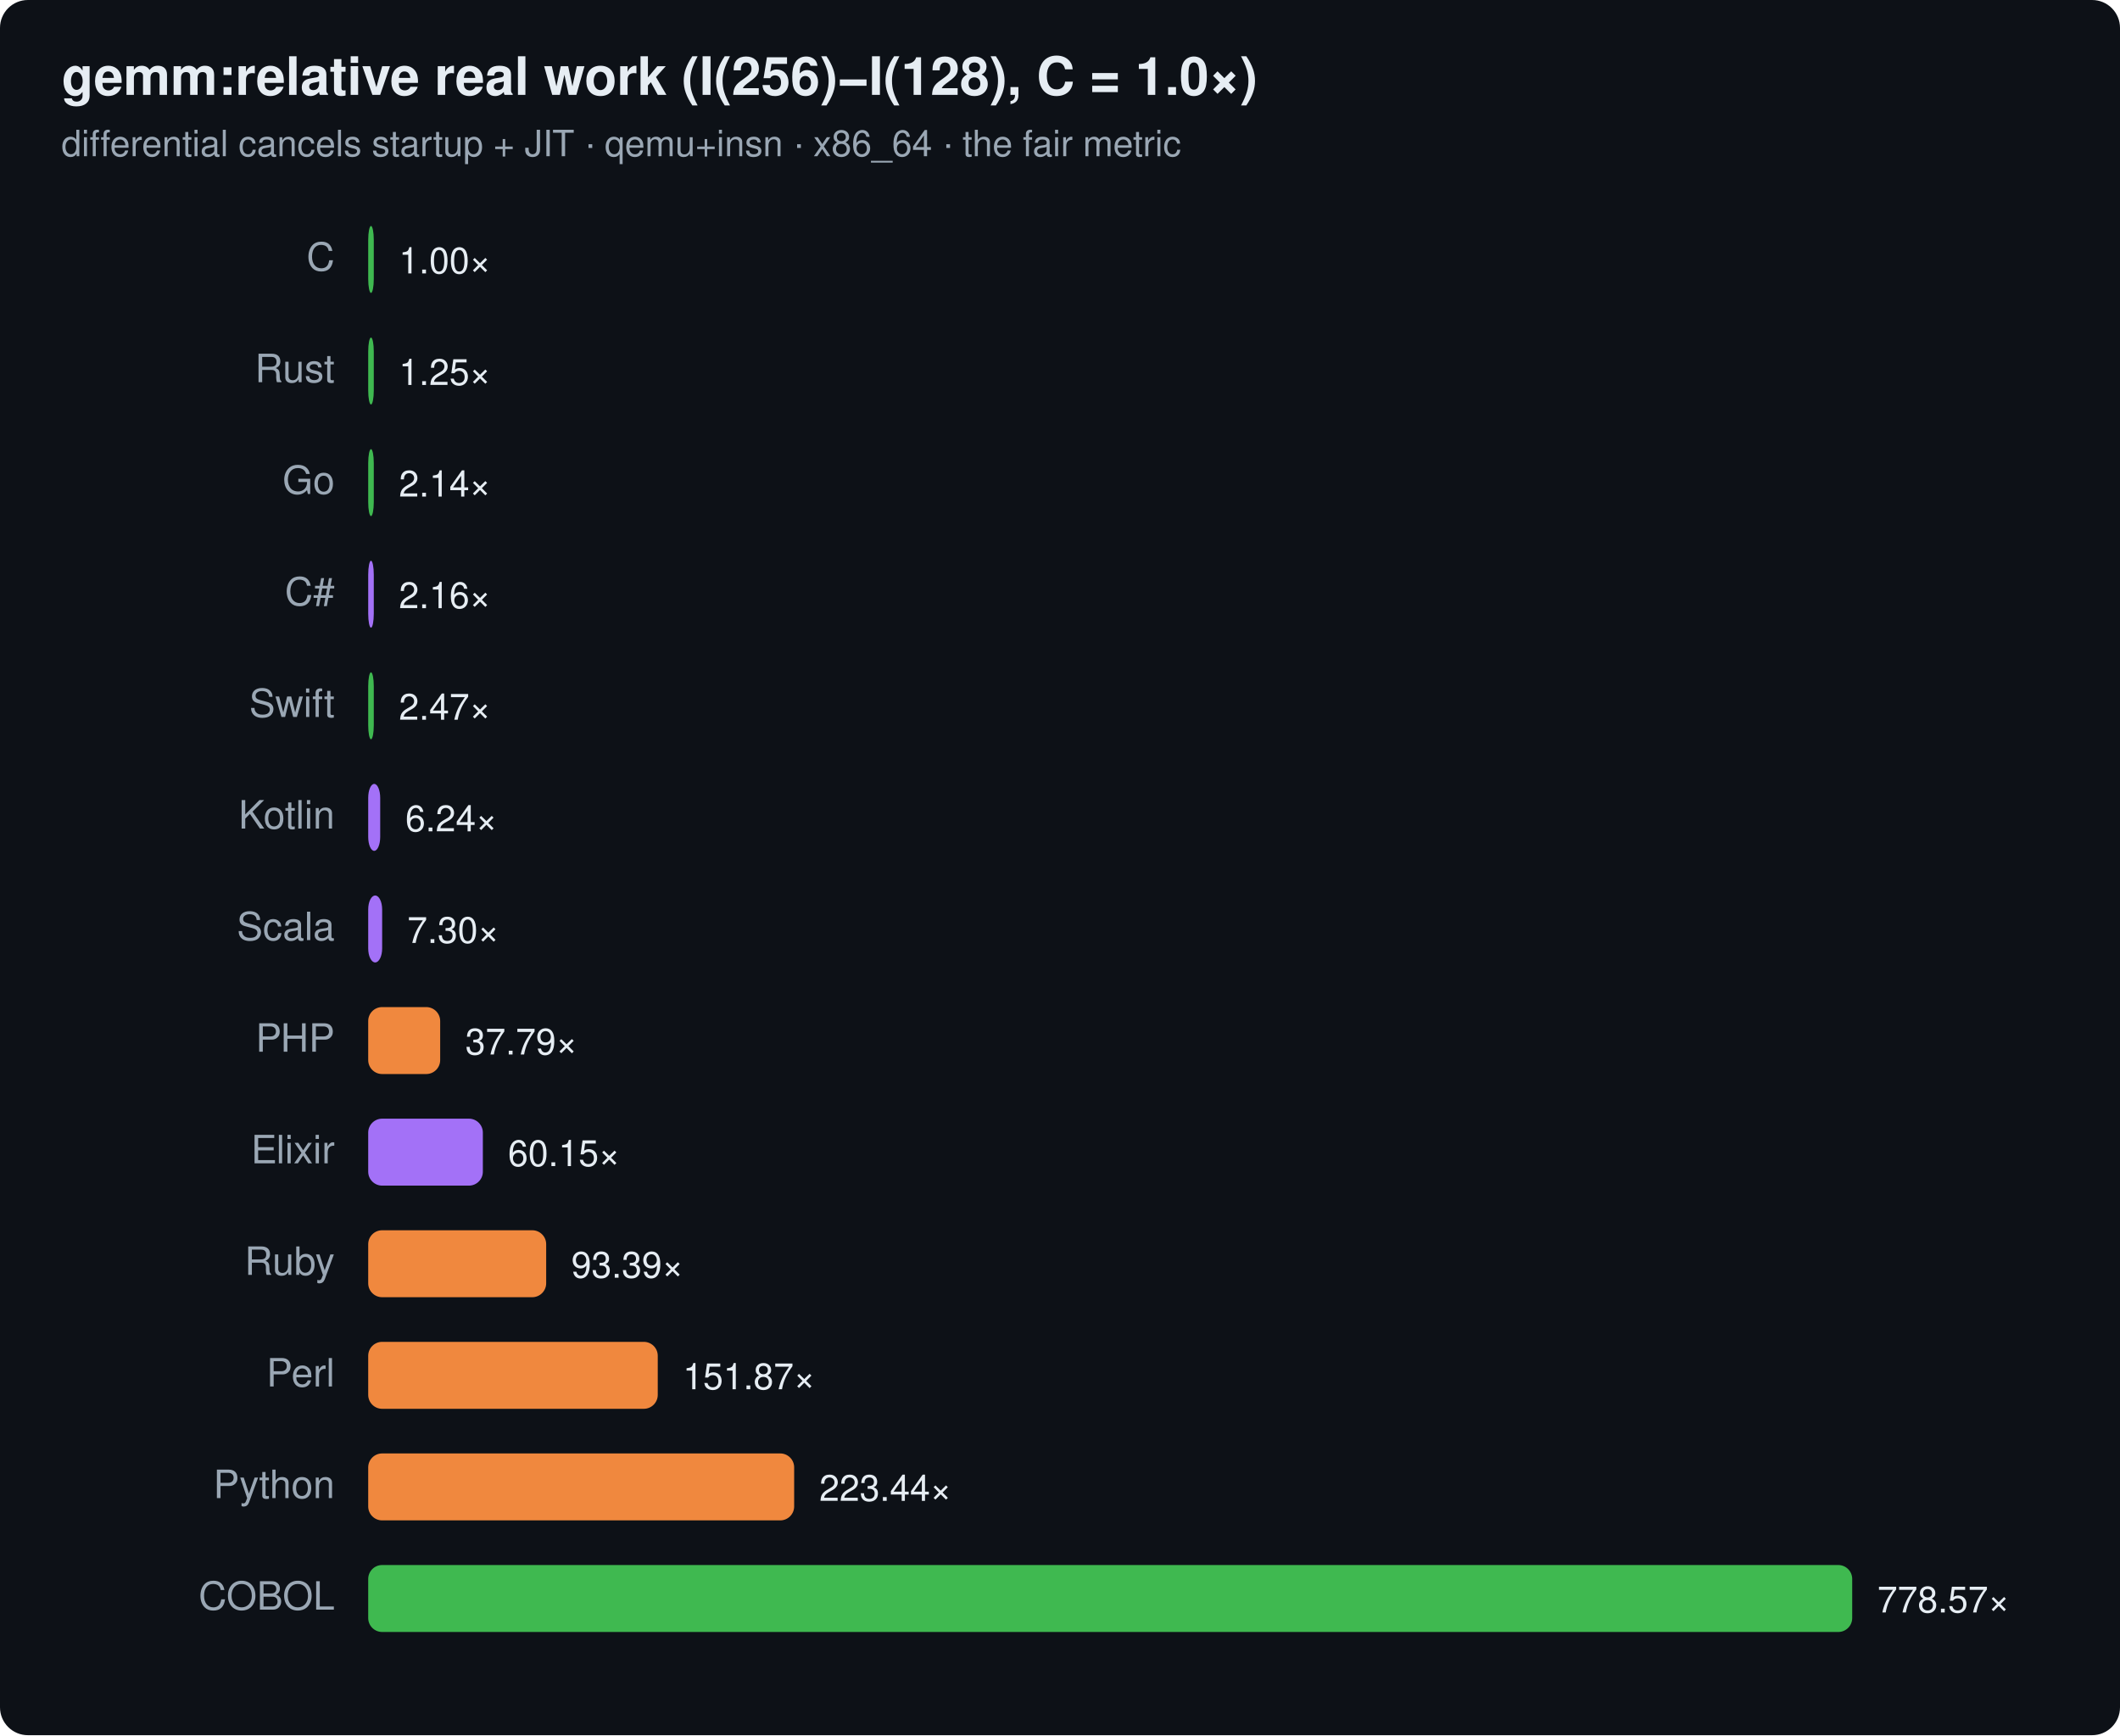
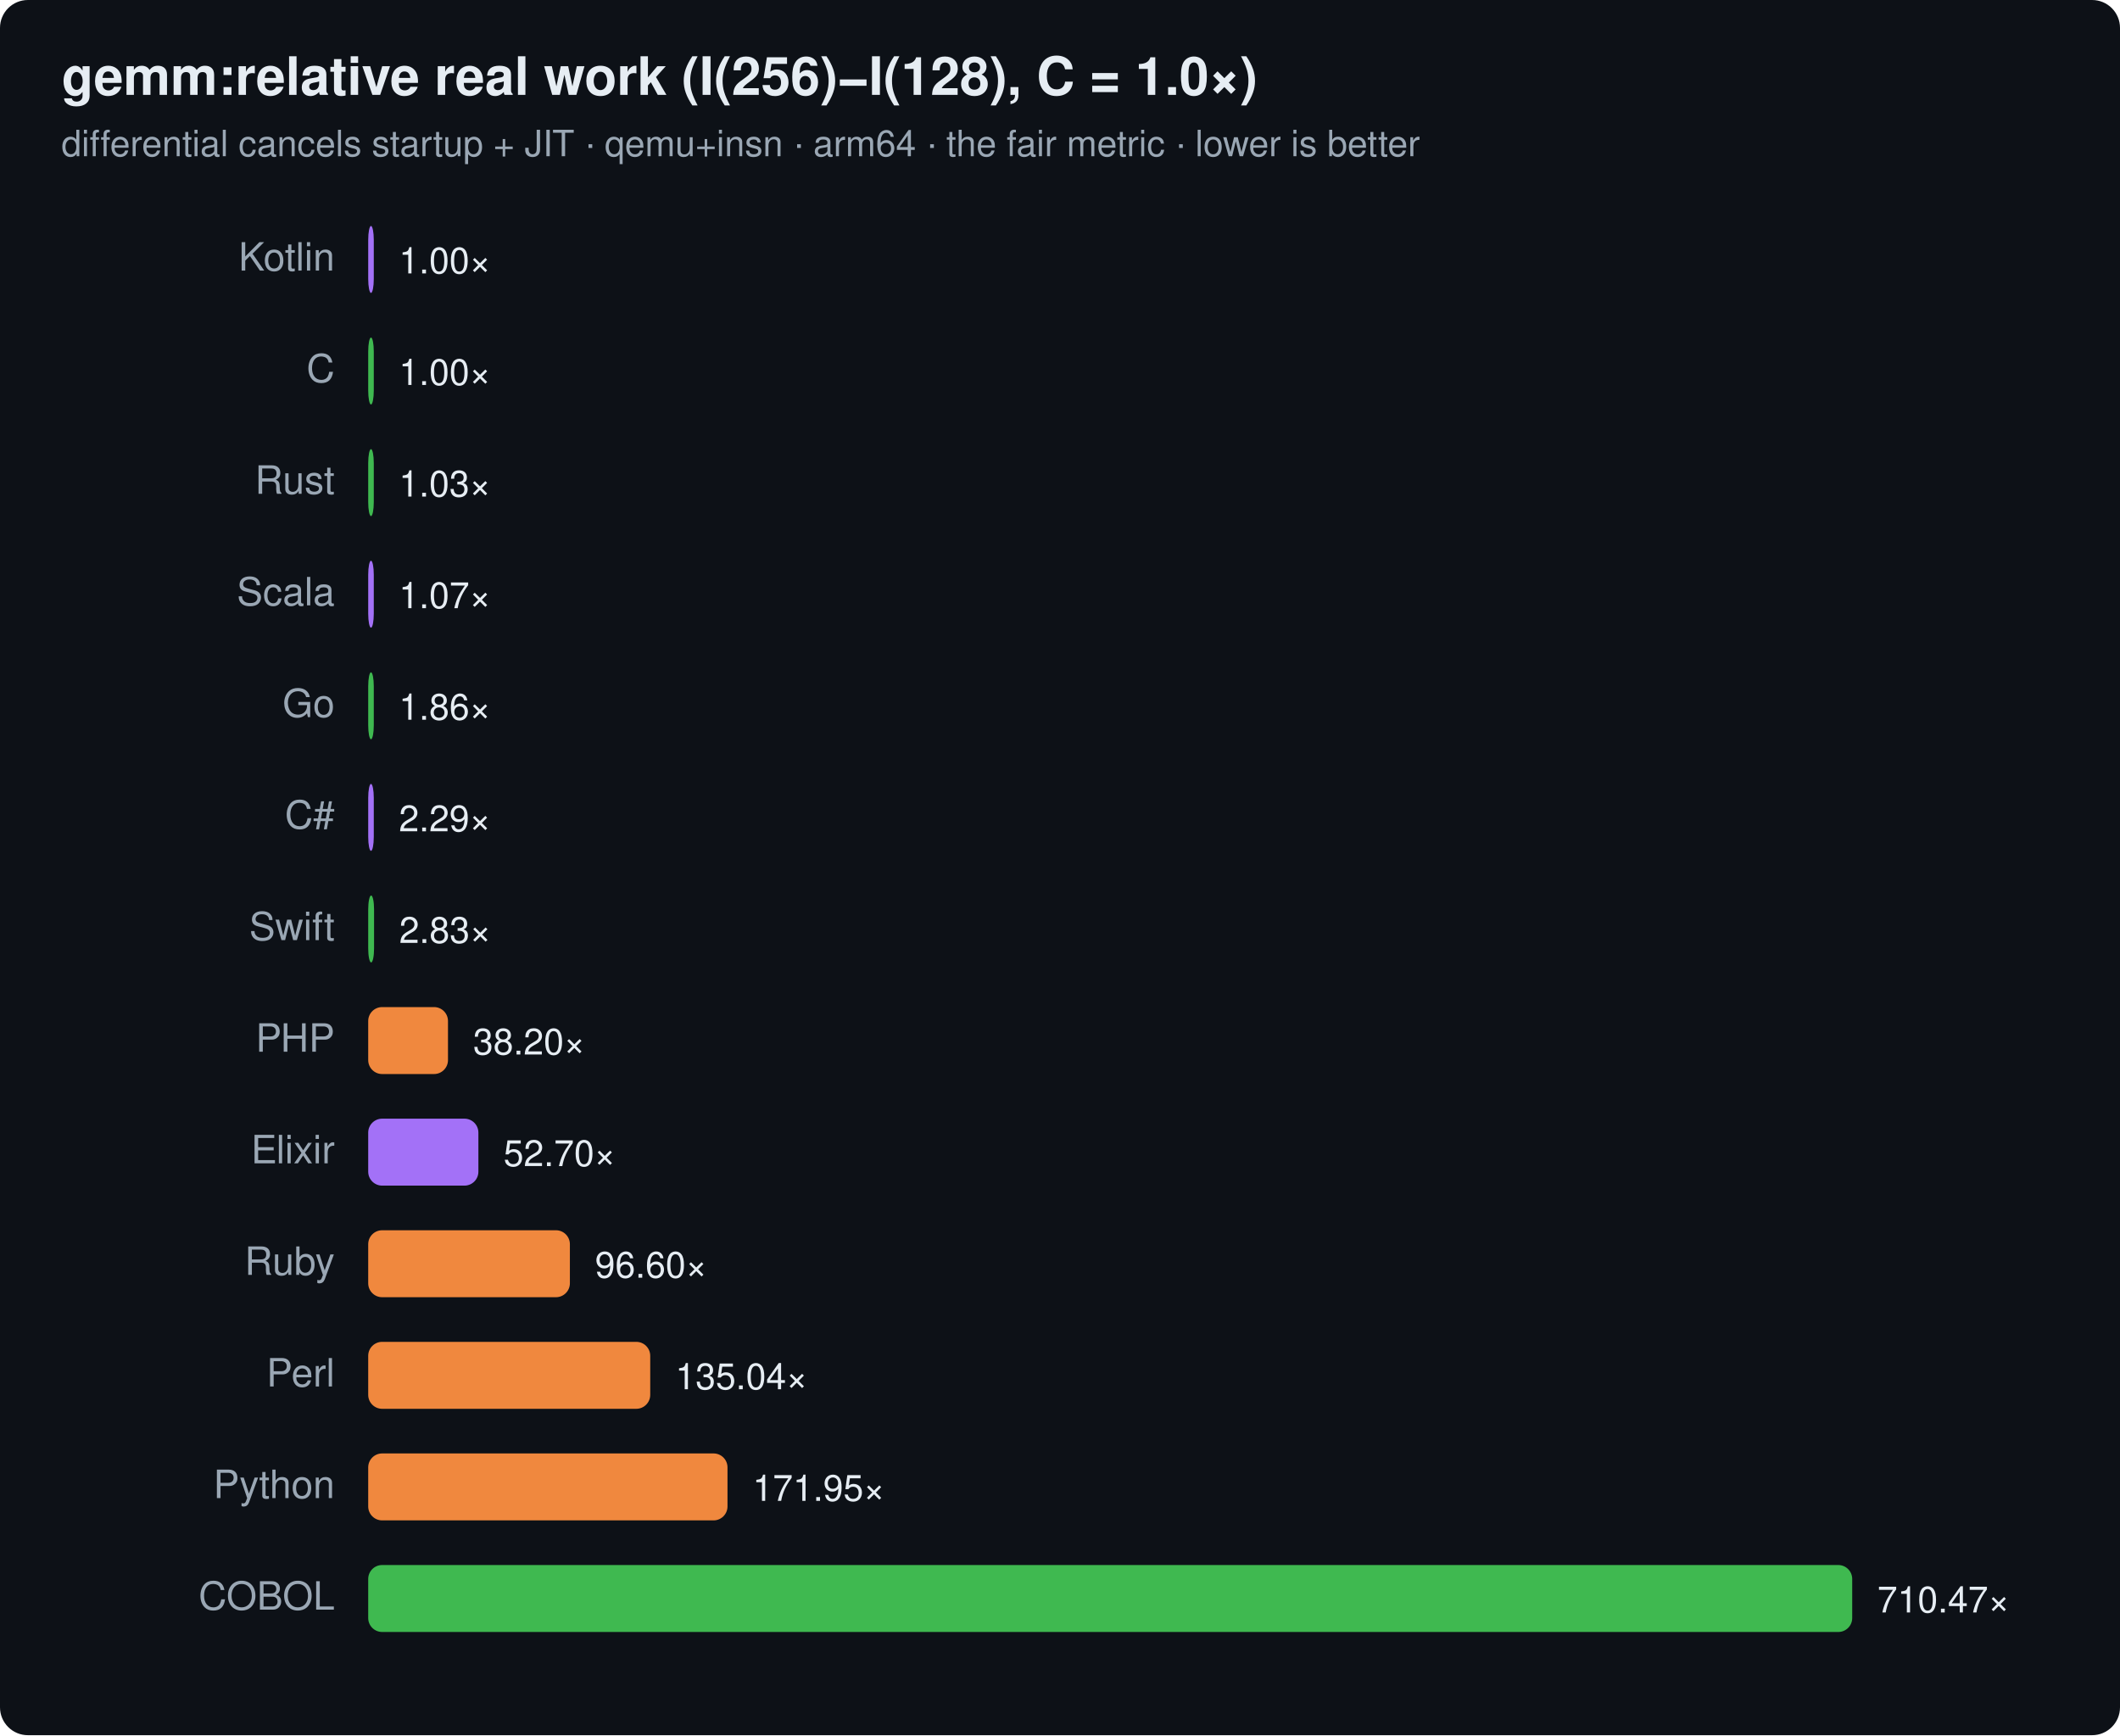
<svg xmlns="http://www.w3.org/2000/svg" width="760" height="622" viewBox="0 0 760 622" font-family="ui-sans-serif,system-ui,Segoe UI,Helvetica,Arial">
  <rect width="760" height="622" rx="10" fill="#0d1117" />
  <text x="22" y="34" font-size="19" font-weight="700" fill="#e6edf3">gemm:relative real work (I(256)−I(128), C = 1.0×)</text>
-   <text x="22" y="56" font-size="13" fill="#9aa7b4">differential cancels startup + JIT · qemu+insn · x86_64 · the fair metric</text>
-   <text x="120" y="97" text-anchor="end" font-size="14" fill="#9aa7b4">C</text>
-   <rect x="132" y="81" width="2.0" height="24" rx="5" fill="#3fb950" />
+   <text x="22" y="56" font-size="13" fill="#9aa7b4">differential cancels startup + JIT · qemu+insn · arm64 · the fair metric · lower is better</text>
+   <text x="120" y="97" text-anchor="end" font-size="14" fill="#9aa7b4">Kotlin</text>
+   <rect x="132" y="81" width="2.0" height="24" rx="5" fill="#a371f7" />
  <text x="143.0" y="98" font-size="13" fill="#e6edf3">1.00×</text>
-   <text x="120" y="137" text-anchor="end" font-size="14" fill="#9aa7b4">Rust</text>
+   <text x="120" y="137" text-anchor="end" font-size="14" fill="#9aa7b4">C</text>
  <rect x="132" y="121" width="2.0" height="24" rx="5" fill="#3fb950" />
-   <text x="143.0" y="138" font-size="13" fill="#e6edf3">1.25×</text>
-   <text x="120" y="177" text-anchor="end" font-size="14" fill="#9aa7b4">Go</text>
+   <text x="143.0" y="138" font-size="13" fill="#e6edf3">1.00×</text>
+   <text x="120" y="177" text-anchor="end" font-size="14" fill="#9aa7b4">Rust</text>
  <rect x="132" y="161" width="2.0" height="24" rx="5" fill="#3fb950" />
-   <text x="143.0" y="178" font-size="13" fill="#e6edf3">2.14×</text>
-   <text x="120" y="217" text-anchor="end" font-size="14" fill="#9aa7b4">C#</text>
+   <text x="143.0" y="178" font-size="13" fill="#e6edf3">1.03×</text>
+   <text x="120" y="217" text-anchor="end" font-size="14" fill="#9aa7b4">Scala</text>
  <rect x="132" y="201" width="2.0" height="24" rx="5" fill="#a371f7" />
-   <text x="143.0" y="218" font-size="13" fill="#e6edf3">2.16×</text>
-   <text x="120" y="257" text-anchor="end" font-size="14" fill="#9aa7b4">Swift</text>
+   <text x="143.0" y="218" font-size="13" fill="#e6edf3">1.07×</text>
+   <text x="120" y="257" text-anchor="end" font-size="14" fill="#9aa7b4">Go</text>
  <rect x="132" y="241" width="2.0" height="24" rx="5" fill="#3fb950" />
-   <text x="143.0" y="258" font-size="13" fill="#e6edf3">2.47×</text>
-   <text x="120" y="297" text-anchor="end" font-size="14" fill="#9aa7b4">Kotlin</text>
-   <rect x="132" y="281" width="4.3" height="24" rx="5" fill="#a371f7" />
-   <text x="145.3" y="298" font-size="13" fill="#e6edf3">6.24×</text>
-   <text x="120" y="337" text-anchor="end" font-size="14" fill="#9aa7b4">Scala</text>
-   <rect x="132" y="321" width="5.0" height="24" rx="5" fill="#a371f7" />
-   <text x="146.0" y="338" font-size="13" fill="#e6edf3">7.30×</text>
+   <text x="143.0" y="258" font-size="13" fill="#e6edf3">1.86×</text>
+   <text x="120" y="297" text-anchor="end" font-size="14" fill="#9aa7b4">C#</text>
+   <rect x="132" y="281" width="2.0" height="24" rx="5" fill="#a371f7" />
+   <text x="143.0" y="298" font-size="13" fill="#e6edf3">2.29×</text>
+   <text x="120" y="337" text-anchor="end" font-size="14" fill="#9aa7b4">Swift</text>
+   <rect x="132" y="321" width="2.1" height="24" rx="5" fill="#3fb950" />
+   <text x="143.1" y="338" font-size="13" fill="#e6edf3">2.83×</text>
  <text x="120" y="377" text-anchor="end" font-size="14" fill="#9aa7b4">PHP</text>
-   <rect x="132" y="361" width="25.8" height="24" rx="5" fill="#f0883e" />
-   <text x="166.8" y="378" font-size="13" fill="#e6edf3">37.79×</text>
+   <rect x="132" y="361" width="28.6" height="24" rx="5" fill="#f0883e" />
+   <text x="169.6" y="378" font-size="13" fill="#e6edf3">38.20×</text>
  <text x="120" y="417" text-anchor="end" font-size="14" fill="#9aa7b4">Elixir</text>
-   <rect x="132" y="401" width="41.1" height="24" rx="5" fill="#a371f7" />
-   <text x="182.1" y="418" font-size="13" fill="#e6edf3">60.15×</text>
+   <rect x="132" y="401" width="39.5" height="24" rx="5" fill="#a371f7" />
+   <text x="180.5" y="418" font-size="13" fill="#e6edf3">52.70×</text>
  <text x="120" y="457" text-anchor="end" font-size="14" fill="#9aa7b4">Ruby</text>
-   <rect x="132" y="441" width="63.8" height="24" rx="5" fill="#f0883e" />
-   <text x="204.8" y="458" font-size="13" fill="#e6edf3">93.39×</text>
+   <rect x="132" y="441" width="72.3" height="24" rx="5" fill="#f0883e" />
+   <text x="213.3" y="458" font-size="13" fill="#e6edf3">96.60×</text>
  <text x="120" y="497" text-anchor="end" font-size="14" fill="#9aa7b4">Perl</text>
-   <rect x="132" y="481" width="103.8" height="24" rx="5" fill="#f0883e" />
-   <text x="244.8" y="498" font-size="13" fill="#e6edf3">151.87×</text>
+   <rect x="132" y="481" width="101.1" height="24" rx="5" fill="#f0883e" />
+   <text x="242.1" y="498" font-size="13" fill="#e6edf3">135.04×</text>
  <text x="120" y="537" text-anchor="end" font-size="14" fill="#9aa7b4">Python</text>
-   <rect x="132" y="521" width="152.7" height="24" rx="5" fill="#f0883e" />
-   <text x="293.7" y="538" font-size="13" fill="#e6edf3">223.44×</text>
+   <rect x="132" y="521" width="128.8" height="24" rx="5" fill="#f0883e" />
+   <text x="269.8" y="538" font-size="13" fill="#e6edf3">171.95×</text>
  <text x="120" y="577" text-anchor="end" font-size="14" fill="#9aa7b4">COBOL</text>
  <rect x="132" y="561" width="532.0" height="24" rx="5" fill="#3fb950" />
-   <text x="673.0" y="578" font-size="13" fill="#e6edf3">778.57×</text>
+   <text x="673.0" y="578" font-size="13" fill="#e6edf3">710.47×</text>
</svg>
